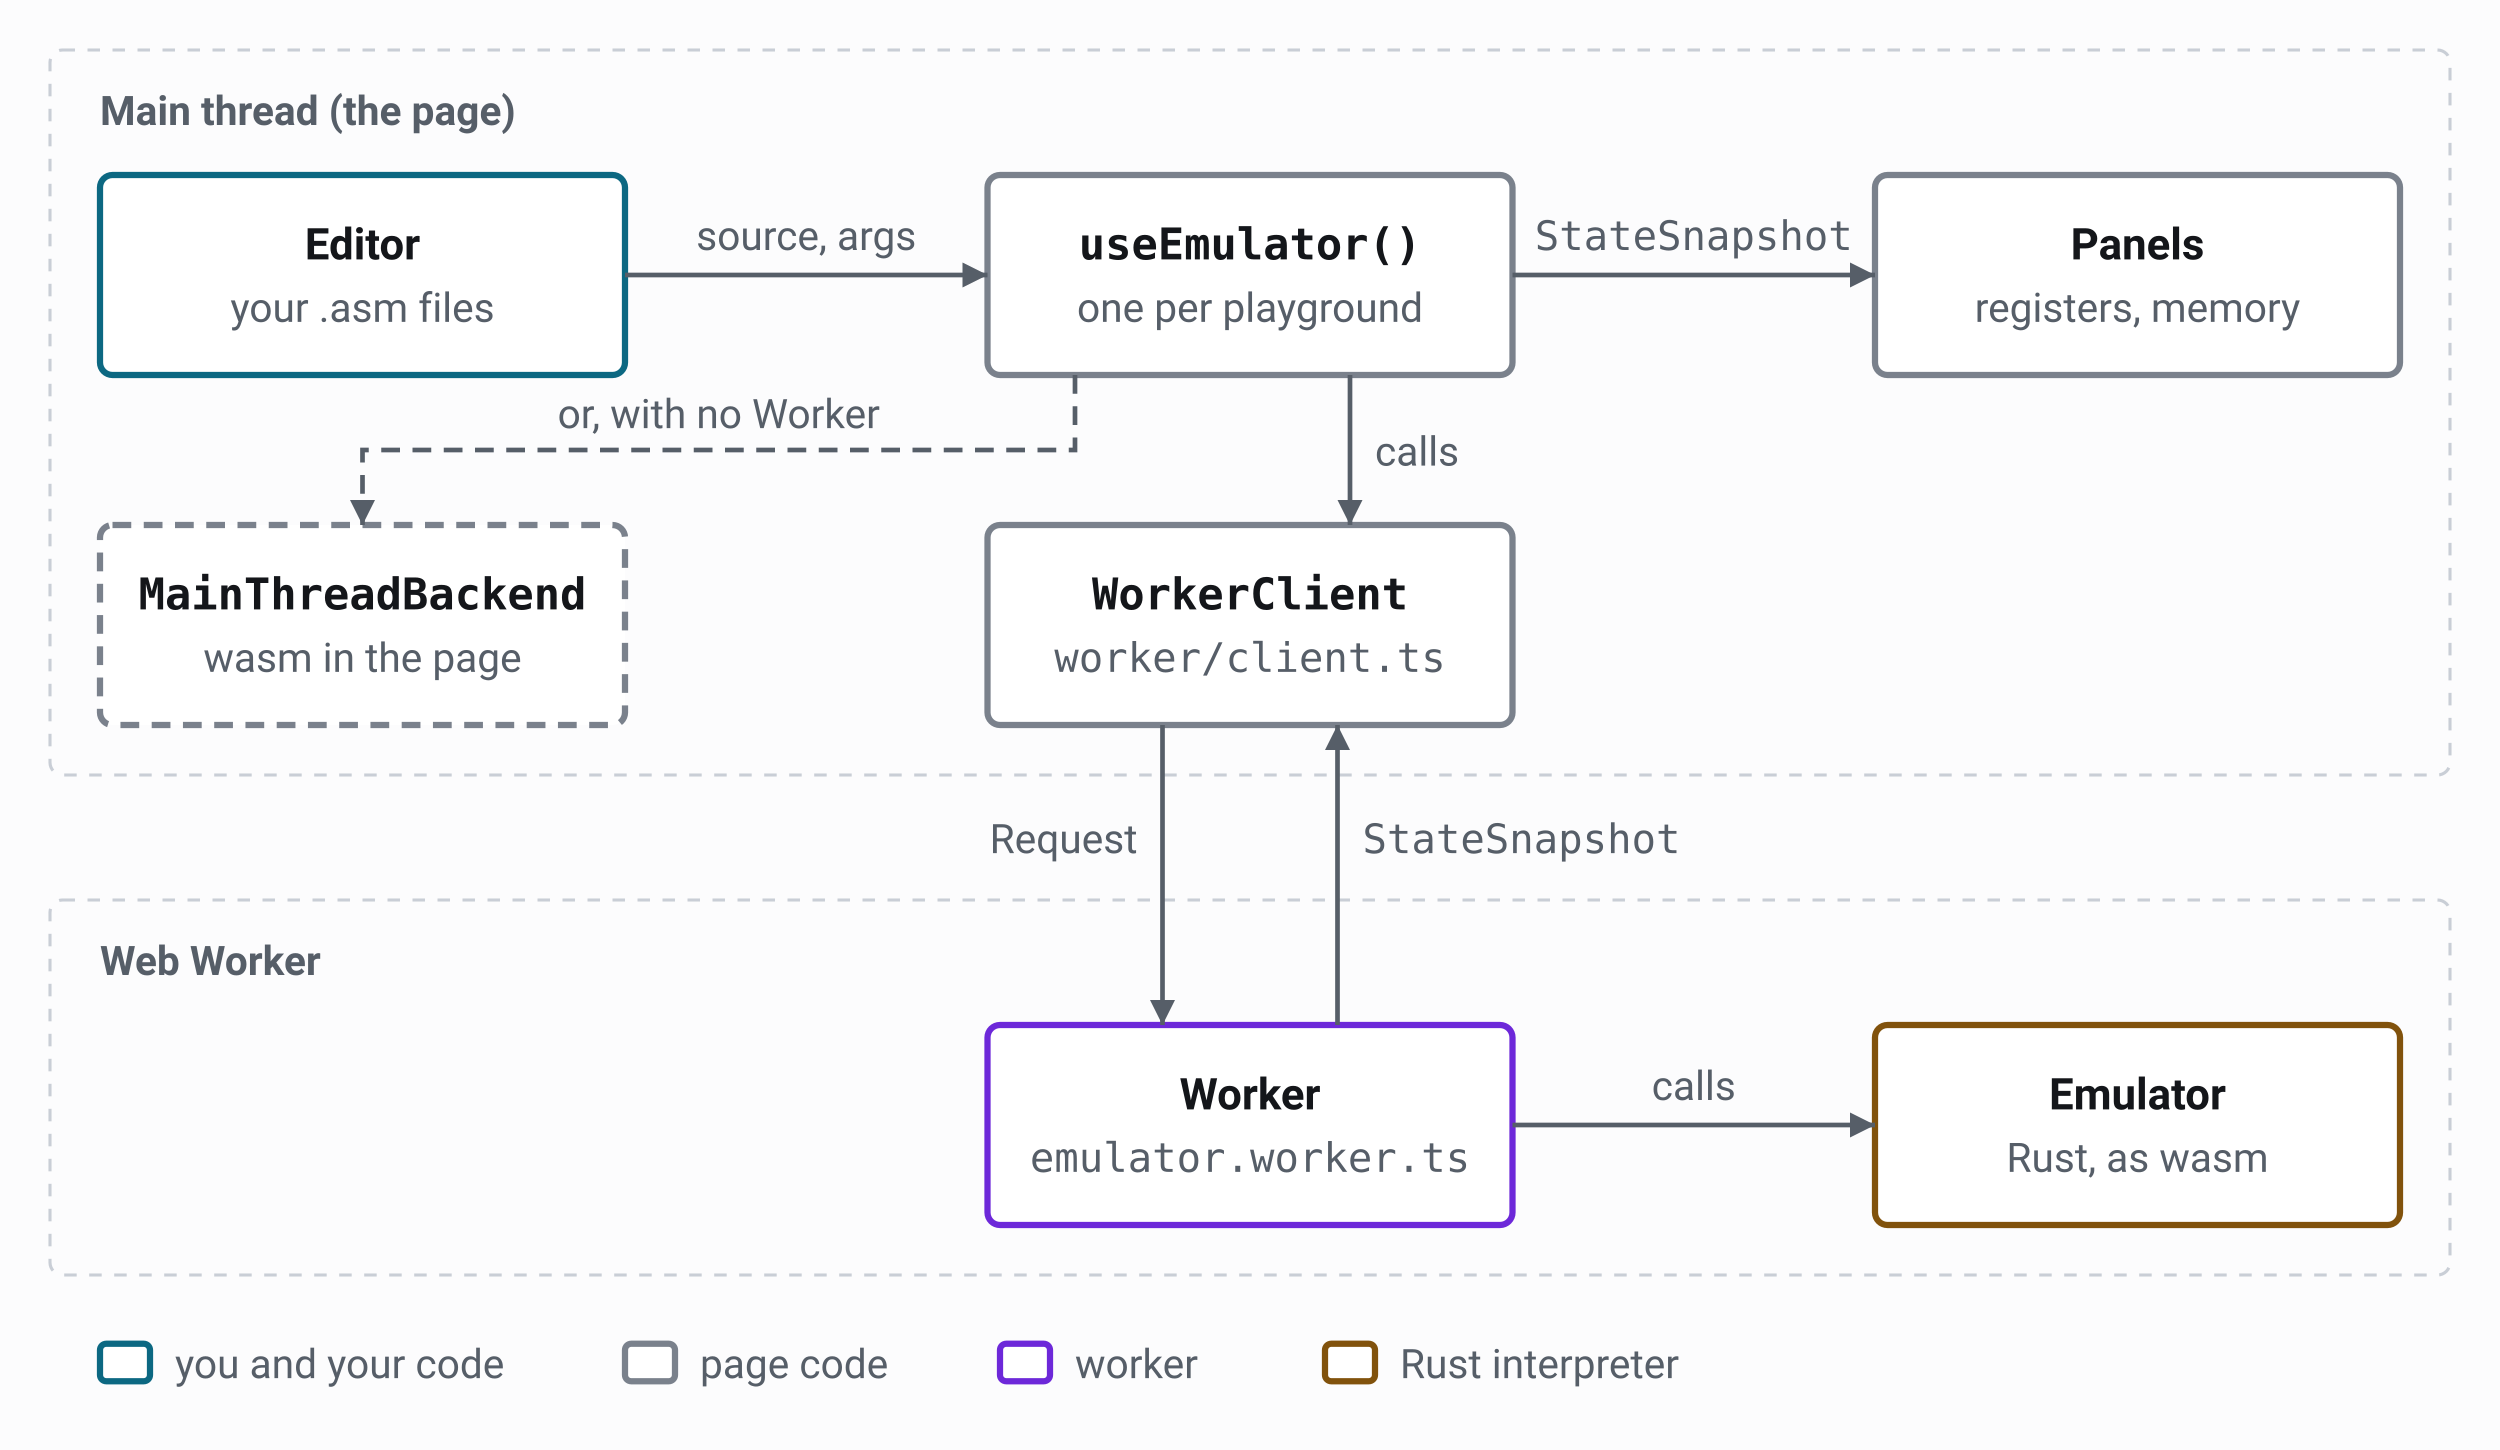
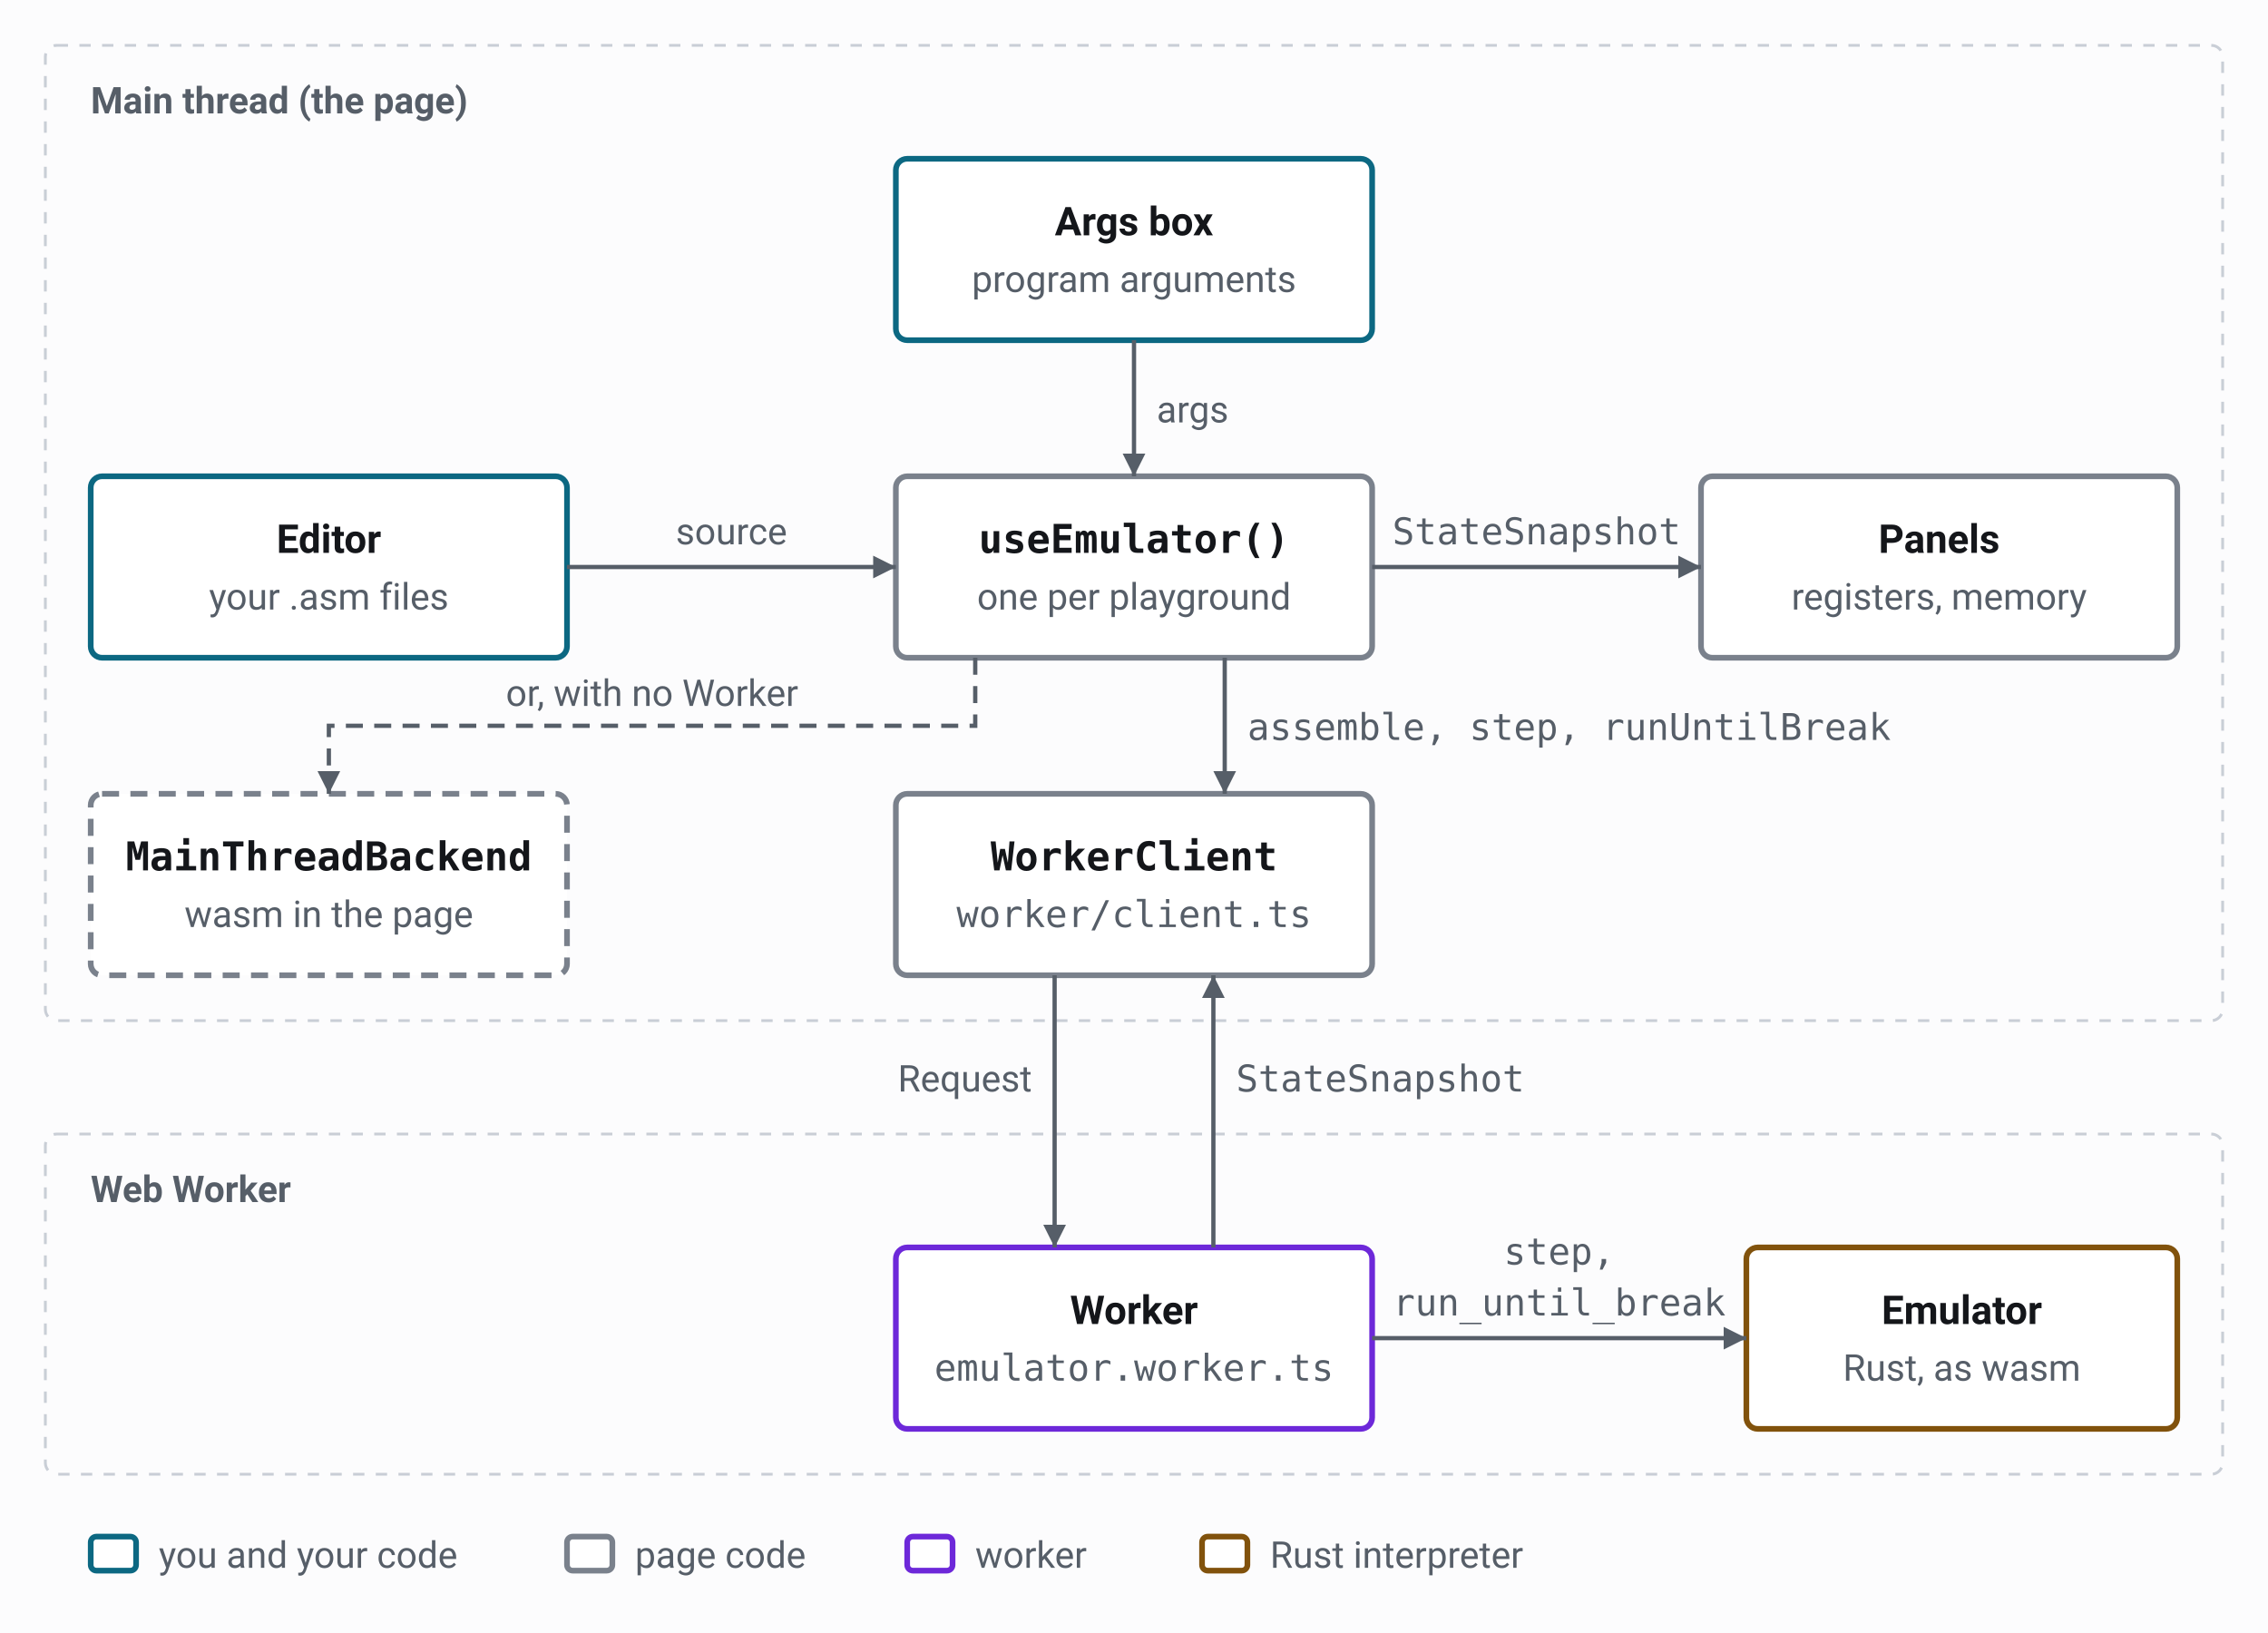
- <svg xmlns="http://www.w3.org/2000/svg" width="800" height="464" viewBox="0 0 800 464" role="img" aria-labelledby="title" font-family="ui-sans-serif, system-ui, -apple-system, 'Segoe UI', Roboto, Helvetica, Arial, sans-serif" font-size="13">
+ <svg xmlns="http://www.w3.org/2000/svg" width="800" height="576" viewBox="0 0 800 576" role="img" aria-labelledby="title" font-family="ui-sans-serif, system-ui, -apple-system, 'Segoe UI', Roboto, Helvetica, Arial, sans-serif" font-size="13">
  <defs>
    <marker id="arrow" viewBox="0 0 10 10" refX="10" refY="5" markerWidth="8" markerHeight="8" markerUnits="userSpaceOnUse" orient="auto-start-reverse">
      <path d="M0 0L10 5L0 10z" fill="#565E68" />
    </marker>
  </defs>
-   <rect width="800" height="464" fill="#FCFCFD" />
-   <rect x="16" y="16" width="768" height="232" rx="4" fill="none" stroke="#C9CED6" stroke-width="1" stroke-dasharray="4 4" />
+   <rect width="800" height="576" fill="#FCFCFD" />
+   <rect x="16" y="16" width="768" height="344" rx="4" fill="none" stroke="#C9CED6" stroke-width="1" stroke-dasharray="4 4" />
  <text x="32" y="40" font-weight="600" fill="#565E68">Main thread (the page)</text>
-   <rect x="16" y="288" width="768" height="120" rx="4" fill="none" stroke="#C9CED6" stroke-width="1" stroke-dasharray="4 4" />
-   <text x="32" y="312" font-weight="600" fill="#565E68">Web Worker</text>
-   <rect x="32" y="56" width="168" height="64" rx="4" fill="#FFFFFF" stroke="#0C6882" stroke-width="2" />
-   <text x="116" y="83" text-anchor="middle" font-size="14" font-weight="600" fill="#14161A">Editor</text>
-   <text x="116" y="103" text-anchor="middle" fill="#565E68">your .asm files</text>
-   <rect x="316" y="56" width="168" height="64" rx="4" fill="#FFFFFF" stroke="#7A818C" stroke-width="2" />
-   <text x="400" y="83" text-anchor="middle" font-family="ui-monospace, SFMono-Regular, Menlo, Consolas, monospace" font-size="14" font-weight="600" fill="#14161A">useEmulator()</text>
-   <text x="400" y="103" text-anchor="middle" fill="#565E68">one per playground</text>
-   <rect x="600" y="56" width="168" height="64" rx="4" fill="#FFFFFF" stroke="#7A818C" stroke-width="2" />
-   <text x="684" y="83" text-anchor="middle" font-size="14" font-weight="600" fill="#14161A">Panels</text>
-   <text x="684" y="103" text-anchor="middle" fill="#565E68">registers, memory</text>
-   <rect x="32" y="168" width="168" height="64" rx="4" fill="#FFFFFF" stroke="#7A818C" stroke-width="2" stroke-dasharray="6 4" />
-   <text x="116" y="195" text-anchor="middle" font-family="ui-monospace, SFMono-Regular, Menlo, Consolas, monospace" font-size="14" font-weight="600" fill="#14161A">MainThreadBackend</text>
-   <text x="116" y="215" text-anchor="middle" fill="#565E68">wasm in the page</text>
+   <rect x="16" y="400" width="768" height="120" rx="4" fill="none" stroke="#C9CED6" stroke-width="1" stroke-dasharray="4 4" />
+   <text x="32" y="424" font-weight="600" fill="#565E68">Web Worker</text>
+   <rect x="316" y="56" width="168" height="64" rx="4" fill="#FFFFFF" stroke="#0C6882" stroke-width="2" />
+   <text x="400" y="83" text-anchor="middle" font-size="14" font-weight="600" fill="#14161A">Args box</text>
+   <text x="400" y="103" text-anchor="middle" fill="#565E68">program arguments</text>
+   <rect x="32" y="168" width="168" height="64" rx="4" fill="#FFFFFF" stroke="#0C6882" stroke-width="2" />
+   <text x="116" y="195" text-anchor="middle" font-size="14" font-weight="600" fill="#14161A">Editor</text>
+   <text x="116" y="215" text-anchor="middle" fill="#565E68">your .asm files</text>
  <rect x="316" y="168" width="168" height="64" rx="4" fill="#FFFFFF" stroke="#7A818C" stroke-width="2" />
-   <text x="400" y="195" text-anchor="middle" font-family="ui-monospace, SFMono-Regular, Menlo, Consolas, monospace" font-size="14" font-weight="600" fill="#14161A">WorkerClient</text>
-   <text x="400" y="215" text-anchor="middle" font-family="ui-monospace, SFMono-Regular, Menlo, Consolas, monospace" fill="#565E68">worker/client.ts</text>
-   <rect x="316" y="328" width="168" height="64" rx="4" fill="#FFFFFF" stroke="#6D28D9" stroke-width="2" />
-   <text x="400" y="355" text-anchor="middle" font-size="14" font-weight="600" fill="#14161A">Worker</text>
-   <text x="400" y="375" text-anchor="middle" font-family="ui-monospace, SFMono-Regular, Menlo, Consolas, monospace" fill="#565E68">emulator.worker.ts</text>
-   <rect x="600" y="328" width="168" height="64" rx="4" fill="#FFFFFF" stroke="#81520C" stroke-width="2" />
-   <text x="684" y="355" text-anchor="middle" font-size="14" font-weight="600" fill="#14161A">Emulator</text>
-   <text x="684" y="375" text-anchor="middle" fill="#565E68">Rust, as wasm</text>
-   <path d="M200 88H316" fill="none" stroke="#565E68" stroke-width="1.5" marker-end="url(#arrow)" />
-   <text x="258" y="80" text-anchor="middle" fill="#565E68">source, args</text>
-   <path d="M484 88H600" fill="none" stroke="#565E68" stroke-width="1.5" marker-end="url(#arrow)" />
-   <text x="542" y="80" text-anchor="middle" font-family="ui-monospace, SFMono-Regular, Menlo, Consolas, monospace" fill="#565E68">StateSnapshot</text>
-   <path d="M432 120V168" fill="none" stroke="#565E68" stroke-width="1.5" marker-end="url(#arrow)" />
-   <text x="440" y="149" fill="#565E68">calls</text>
-   <path d="M344 120V144H116V168" fill="none" stroke="#565E68" stroke-width="1.5" stroke-dasharray="6 4" marker-end="url(#arrow)" />
-   <text x="230" y="137" text-anchor="middle" fill="#565E68">or, with no Worker</text>
-   <path d="M372 232V328" fill="none" stroke="#565E68" stroke-width="1.5" marker-end="url(#arrow)" />
-   <text x="364" y="273" text-anchor="end" fill="#565E68">Request</text>
-   <path d="M428 328V232" fill="none" stroke="#565E68" stroke-width="1.5" marker-end="url(#arrow)" />
-   <text x="436" y="273" font-family="ui-monospace, SFMono-Regular, Menlo, Consolas, monospace" fill="#565E68">StateSnapshot</text>
-   <path d="M484 360H600" fill="none" stroke="#565E68" stroke-width="1.5" marker-end="url(#arrow)" />
-   <text x="542" y="352" text-anchor="middle" fill="#565E68">calls</text>
-   <rect x="32" y="430" width="16" height="12" rx="2" fill="#FFFFFF" stroke="#0C6882" stroke-width="2" />
-   <text x="56" y="441" fill="#565E68">you and your code</text>
-   <rect x="200" y="430" width="16" height="12" rx="2" fill="#FFFFFF" stroke="#7A818C" stroke-width="2" />
-   <text x="224" y="441" fill="#565E68">page code</text>
-   <rect x="320" y="430" width="16" height="12" rx="2" fill="#FFFFFF" stroke="#6D28D9" stroke-width="2" />
-   <text x="344" y="441" fill="#565E68">worker</text>
-   <rect x="424" y="430" width="16" height="12" rx="2" fill="#FFFFFF" stroke="#81520C" stroke-width="2" />
-   <text x="448" y="441" fill="#565E68">Rust interpreter</text>
+   <text x="400" y="195" text-anchor="middle" font-family="ui-monospace, SFMono-Regular, Menlo, Consolas, monospace" font-size="14" font-weight="600" fill="#14161A">useEmulator()</text>
+   <text x="400" y="215" text-anchor="middle" fill="#565E68">one per playground</text>
+   <rect x="600" y="168" width="168" height="64" rx="4" fill="#FFFFFF" stroke="#7A818C" stroke-width="2" />
+   <text x="684" y="195" text-anchor="middle" font-size="14" font-weight="600" fill="#14161A">Panels</text>
+   <text x="684" y="215" text-anchor="middle" fill="#565E68">registers, memory</text>
+   <rect x="32" y="280" width="168" height="64" rx="4" fill="#FFFFFF" stroke="#7A818C" stroke-width="2" stroke-dasharray="6 4" />
+   <text x="116" y="307" text-anchor="middle" font-family="ui-monospace, SFMono-Regular, Menlo, Consolas, monospace" font-size="14" font-weight="600" fill="#14161A">MainThreadBackend</text>
+   <text x="116" y="327" text-anchor="middle" fill="#565E68">wasm in the page</text>
+   <rect x="316" y="280" width="168" height="64" rx="4" fill="#FFFFFF" stroke="#7A818C" stroke-width="2" />
+   <text x="400" y="307" text-anchor="middle" font-family="ui-monospace, SFMono-Regular, Menlo, Consolas, monospace" font-size="14" font-weight="600" fill="#14161A">WorkerClient</text>
+   <text x="400" y="327" text-anchor="middle" font-family="ui-monospace, SFMono-Regular, Menlo, Consolas, monospace" fill="#565E68">worker/client.ts</text>
+   <rect x="316" y="440" width="168" height="64" rx="4" fill="#FFFFFF" stroke="#6D28D9" stroke-width="2" />
+   <text x="400" y="467" text-anchor="middle" font-size="14" font-weight="600" fill="#14161A">Worker</text>
+   <text x="400" y="487" text-anchor="middle" font-family="ui-monospace, SFMono-Regular, Menlo, Consolas, monospace" fill="#565E68">emulator.worker.ts</text>
+   <rect x="616" y="440" width="152" height="64" rx="4" fill="#FFFFFF" stroke="#81520C" stroke-width="2" />
+   <text x="692" y="467" text-anchor="middle" font-size="14" font-weight="600" fill="#14161A">Emulator</text>
+   <text x="692" y="487" text-anchor="middle" fill="#565E68">Rust, as wasm</text>
+   <path d="M400 120V168" fill="none" stroke="#565E68" stroke-width="1.5" marker-end="url(#arrow)" />
+   <text x="408" y="149" fill="#565E68">args</text>
+   <path d="M200 200H316" fill="none" stroke="#565E68" stroke-width="1.5" marker-end="url(#arrow)" />
+   <text x="258" y="192" text-anchor="middle" fill="#565E68">source</text>
+   <path d="M484 200H600" fill="none" stroke="#565E68" stroke-width="1.5" marker-end="url(#arrow)" />
+   <text x="542" y="192" text-anchor="middle" font-family="ui-monospace, SFMono-Regular, Menlo, Consolas, monospace" fill="#565E68">StateSnapshot</text>
+   <path d="M432 232V280" fill="none" stroke="#565E68" stroke-width="1.5" marker-end="url(#arrow)" />
+   <text x="440" y="261" font-family="ui-monospace, SFMono-Regular, Menlo, Consolas, monospace" fill="#565E68">assemble, step, runUntilBreak</text>
+   <path d="M344 232V256H116V280" fill="none" stroke="#565E68" stroke-width="1.5" stroke-dasharray="6 4" marker-end="url(#arrow)" />
+   <text x="230" y="249" text-anchor="middle" fill="#565E68">or, with no Worker</text>
+   <path d="M372 344V440" fill="none" stroke="#565E68" stroke-width="1.5" marker-end="url(#arrow)" />
+   <text x="364" y="385" text-anchor="end" fill="#565E68">Request</text>
+   <path d="M428 440V344" fill="none" stroke="#565E68" stroke-width="1.5" marker-end="url(#arrow)" />
+   <text x="436" y="385" font-family="ui-monospace, SFMono-Regular, Menlo, Consolas, monospace" fill="#565E68">StateSnapshot</text>
+   <path d="M484 472H616" fill="none" stroke="#565E68" stroke-width="1.5" marker-end="url(#arrow)" />
+   <text x="550" y="446" text-anchor="middle" font-family="ui-monospace, SFMono-Regular, Menlo, Consolas, monospace" fill="#565E68">step,</text>
+   <text x="550" y="464" text-anchor="middle" font-family="ui-monospace, SFMono-Regular, Menlo, Consolas, monospace" fill="#565E68">run_until_break</text>
+   <rect x="32" y="542" width="16" height="12" rx="2" fill="#FFFFFF" stroke="#0C6882" stroke-width="2" />
+   <text x="56" y="553" fill="#565E68">you and your code</text>
+   <rect x="200" y="542" width="16" height="12" rx="2" fill="#FFFFFF" stroke="#7A818C" stroke-width="2" />
+   <text x="224" y="553" fill="#565E68">page code</text>
+   <rect x="320" y="542" width="16" height="12" rx="2" fill="#FFFFFF" stroke="#6D28D9" stroke-width="2" />
+   <text x="344" y="553" fill="#565E68">worker</text>
+   <rect x="424" y="542" width="16" height="12" rx="2" fill="#FFFFFF" stroke="#81520C" stroke-width="2" />
+   <text x="448" y="553" fill="#565E68">Rust interpreter</text>
</svg>
